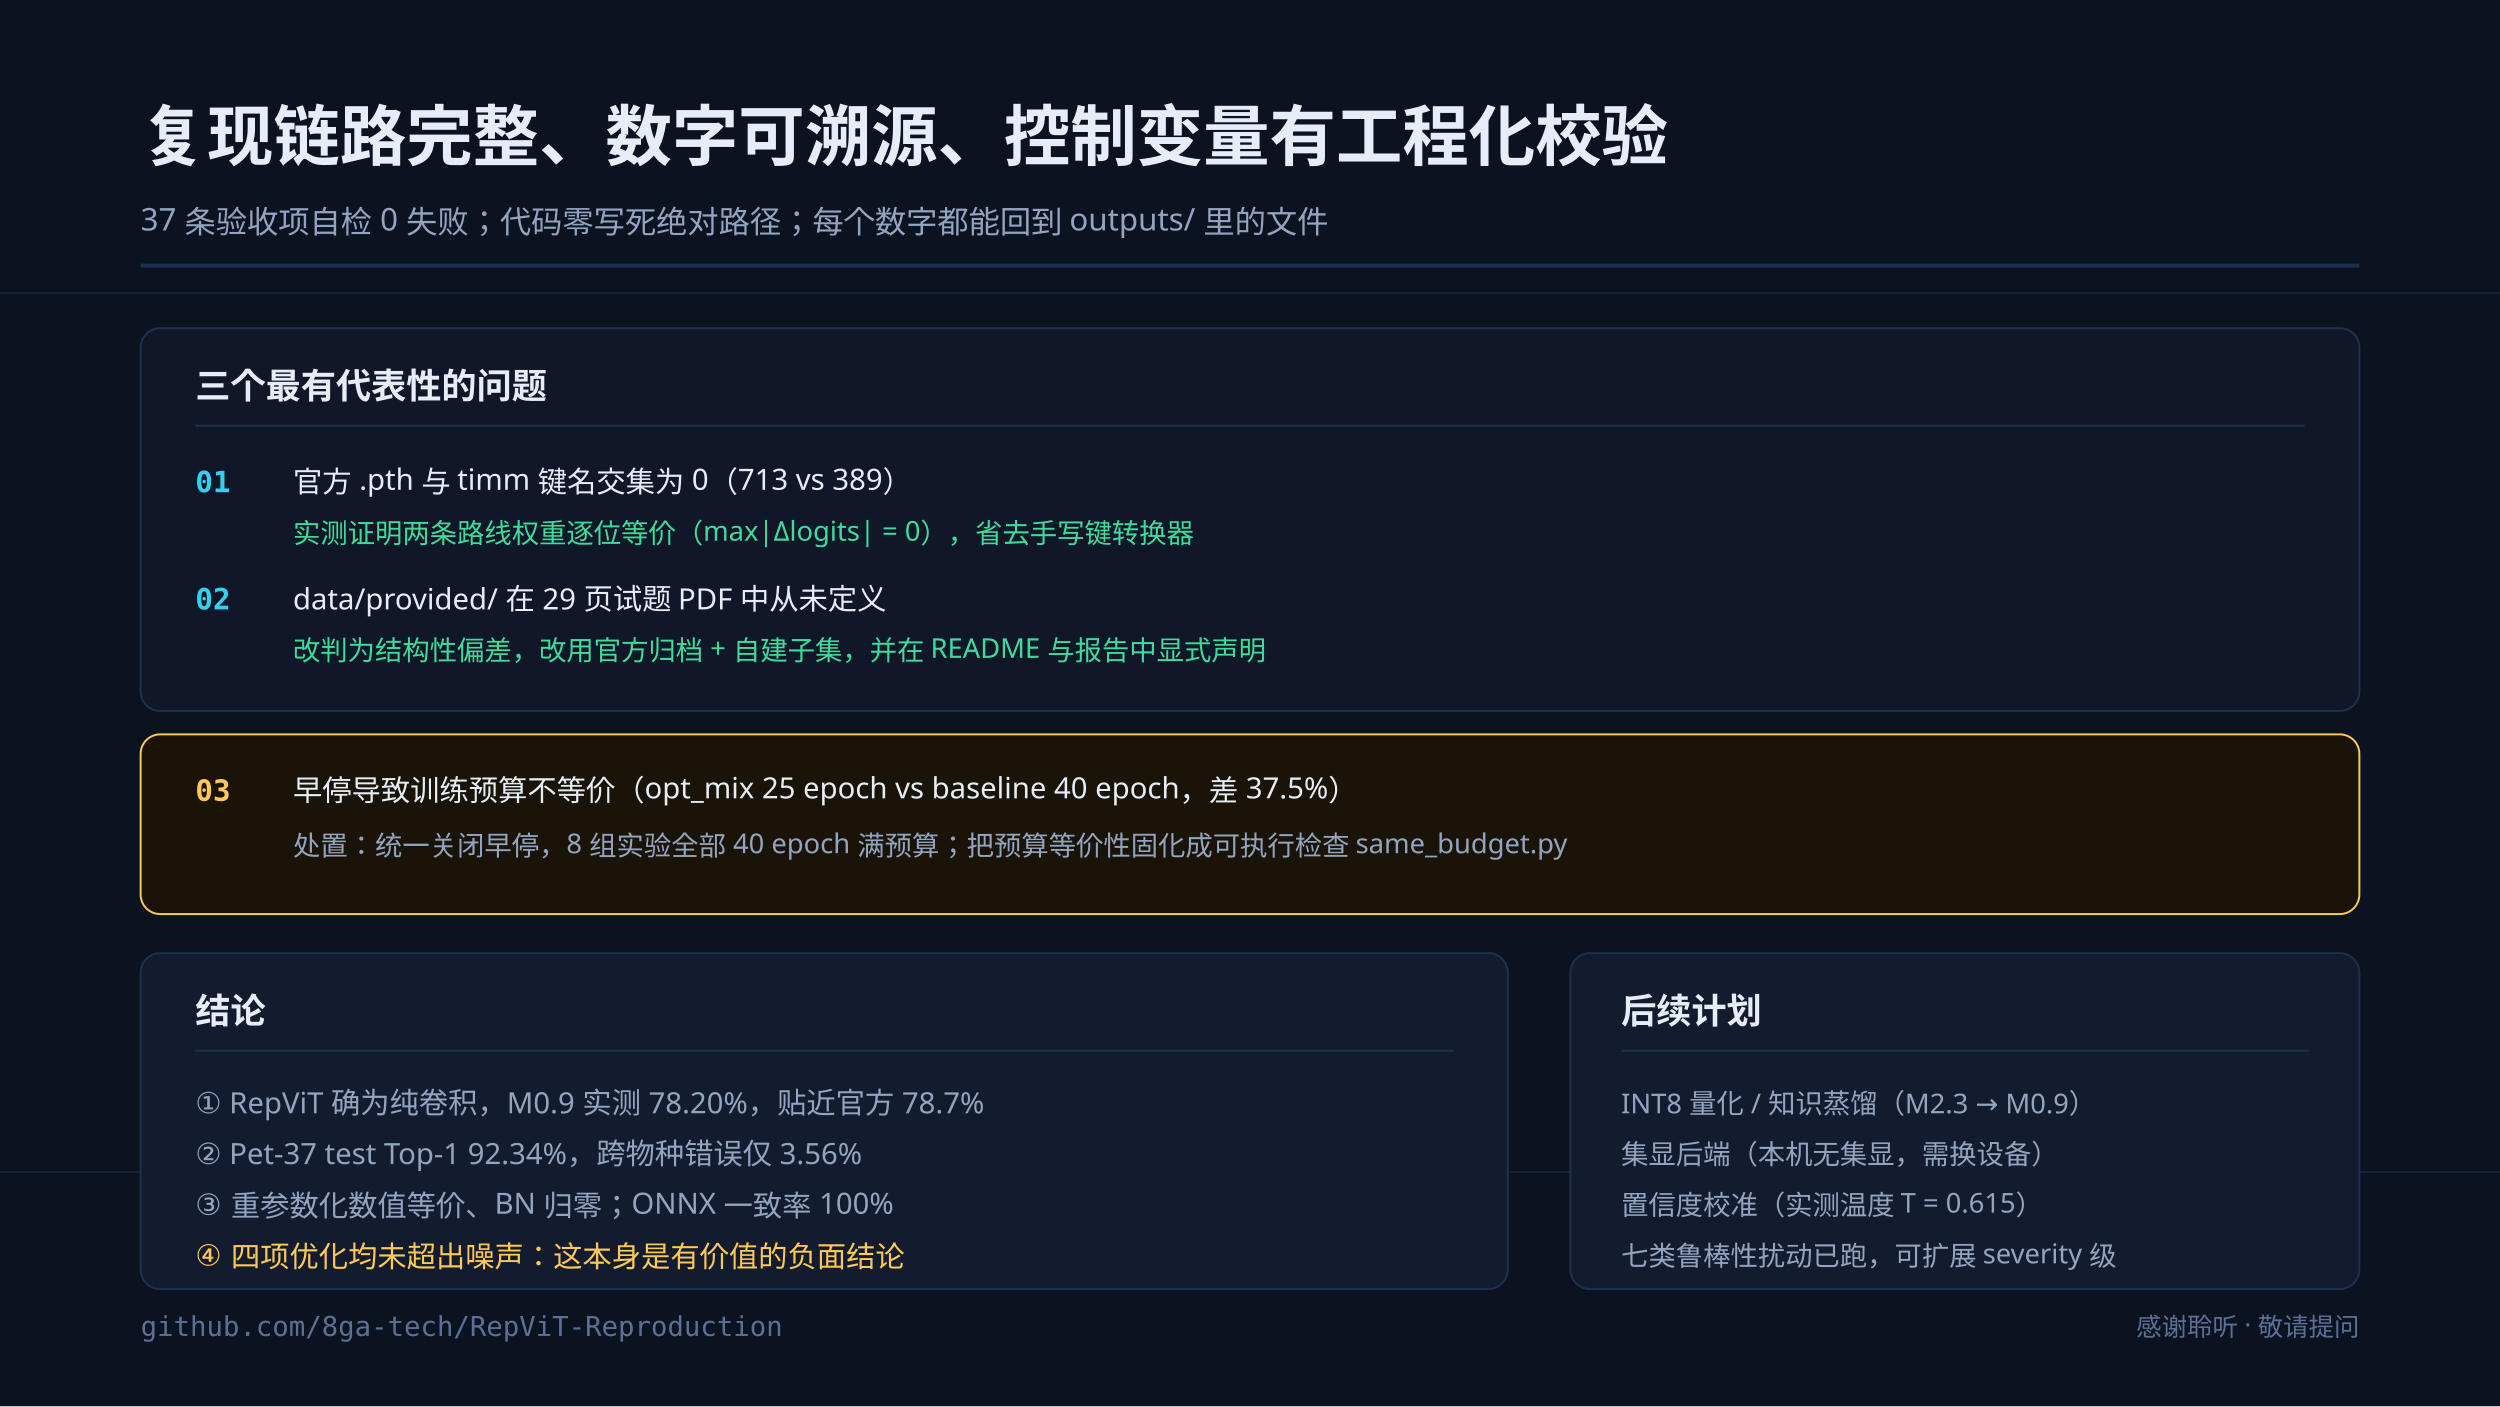
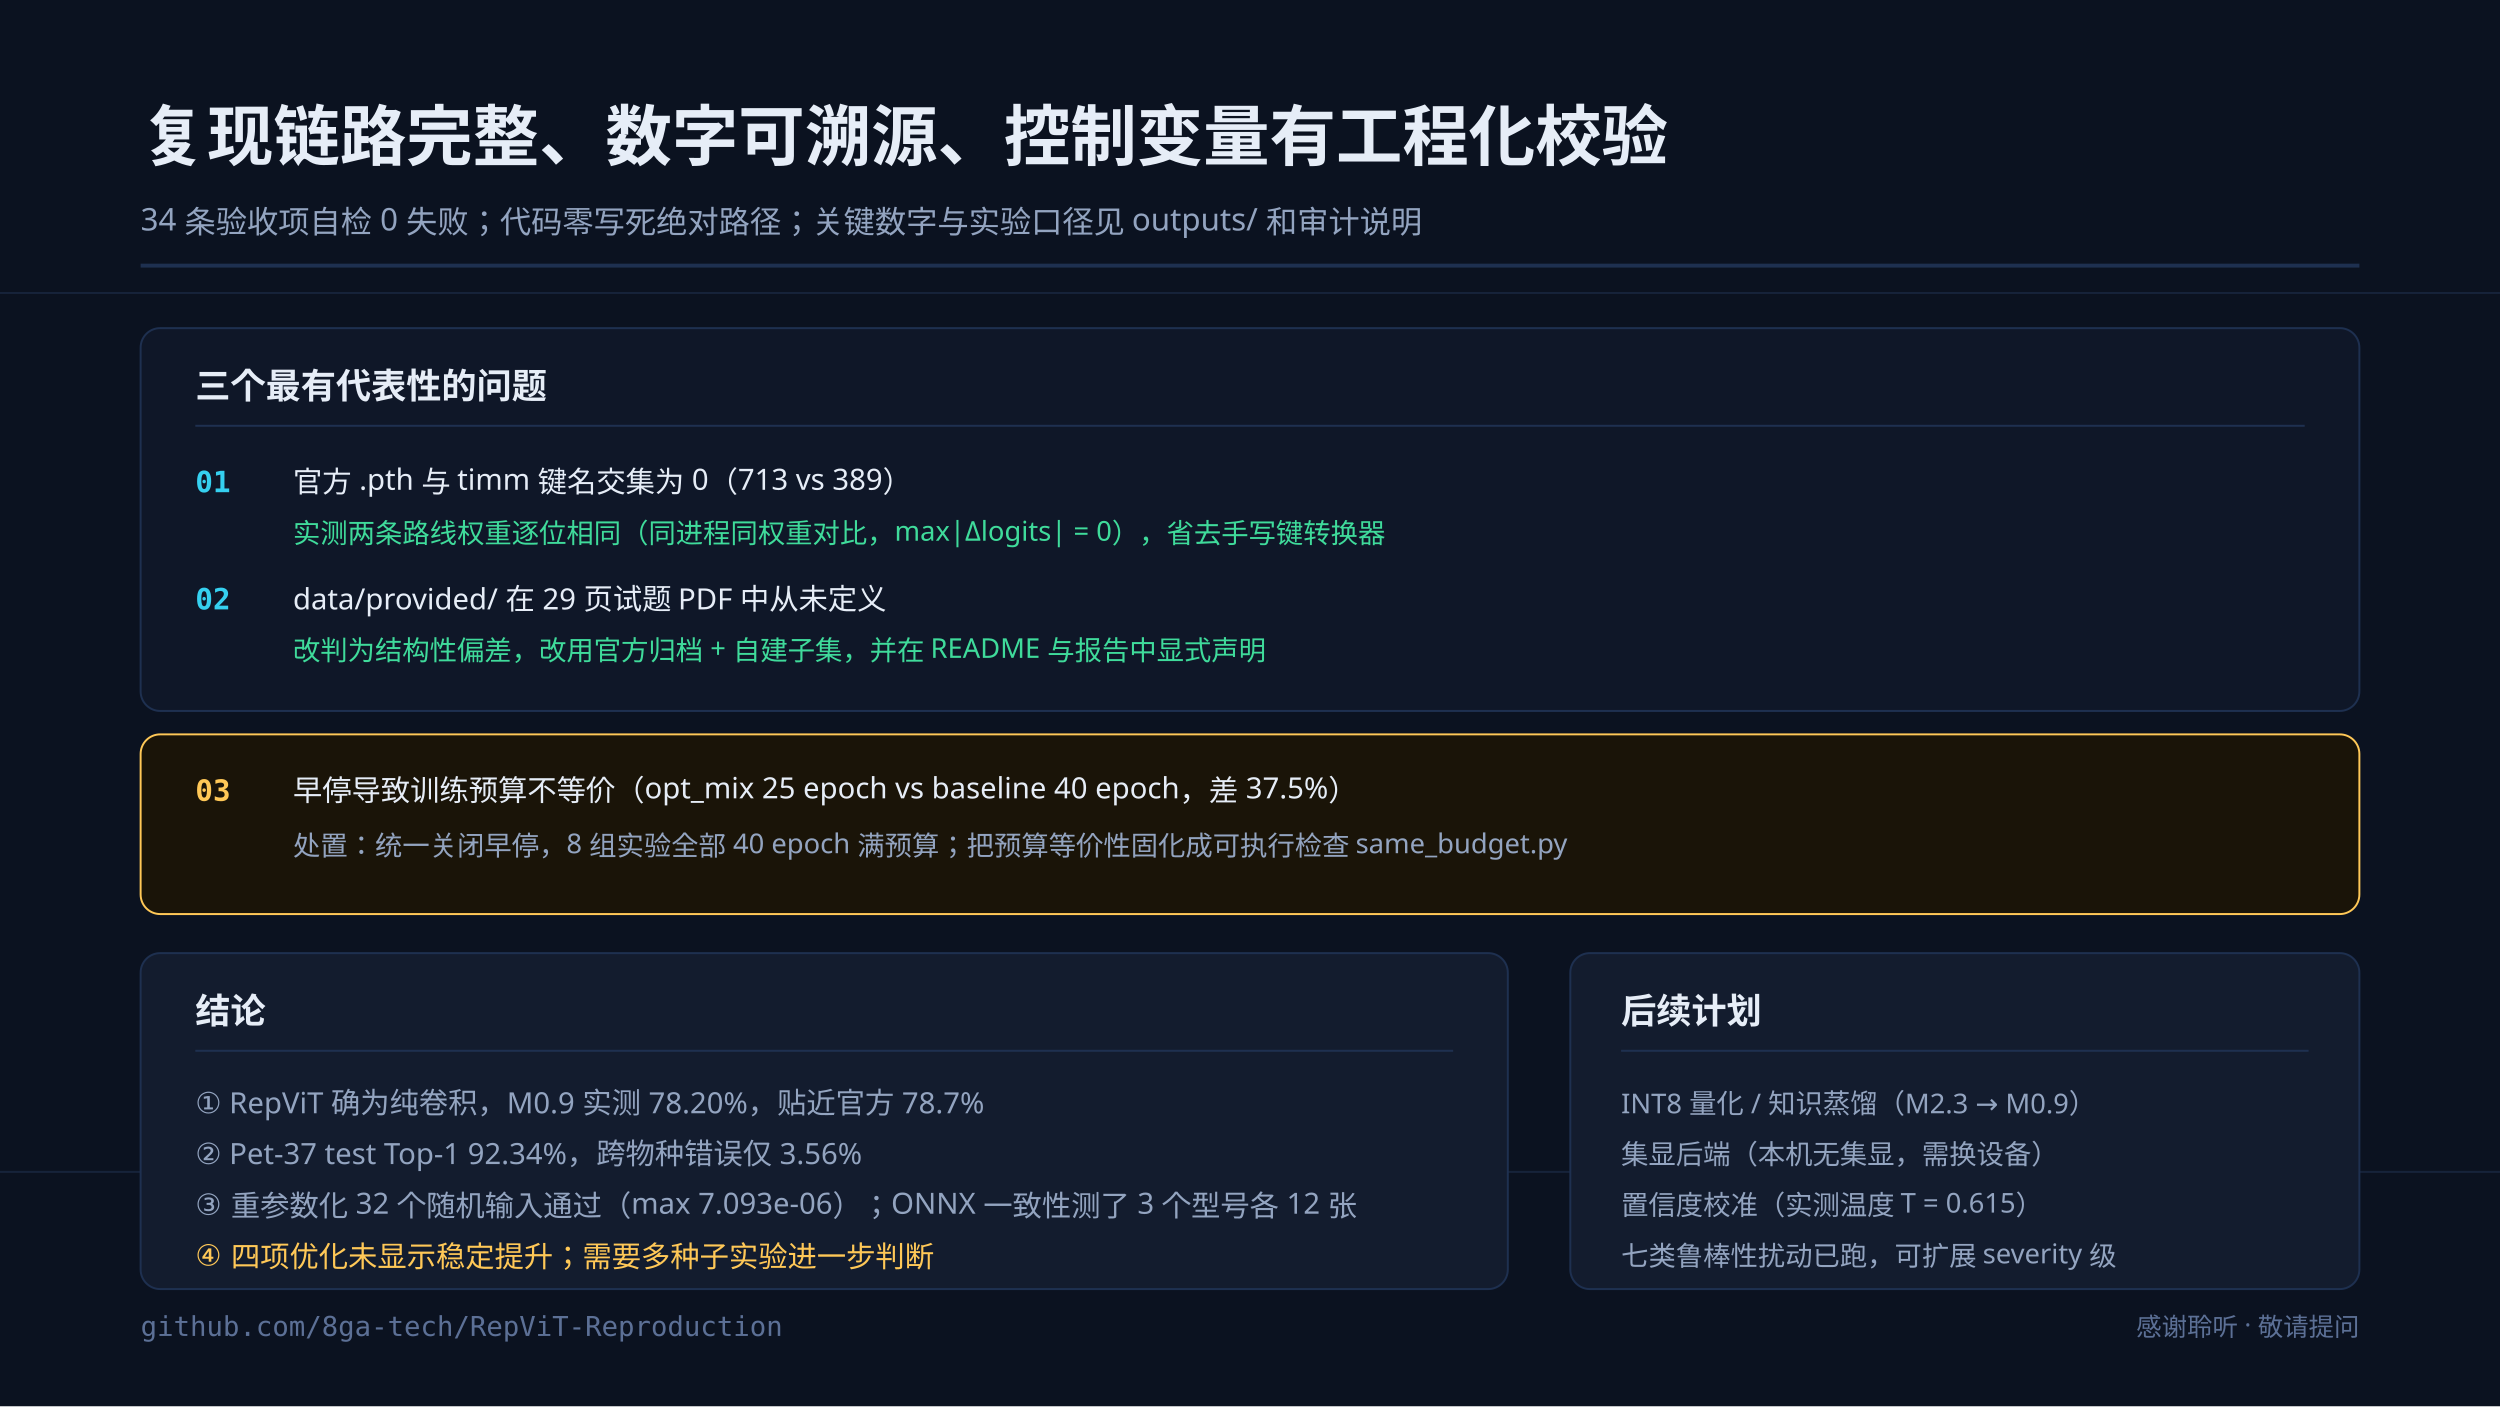
<svg xmlns="http://www.w3.org/2000/svg" viewBox="0 0 1280 720" data-pptx-page-role="ending">
  <rect id="bg-canvas" data-pptx-role="background" x="0" y="0" width="1280" height="720" fill="#0B1220" />
  <g id="deco-lines" data-pptx-role="decoration" data-pptx-bounds="0 0 1280 720">
    <line x1="0" y1="150" x2="1280" y2="150" stroke="#16233A" stroke-width="1" />
    <line x1="0" y1="600" x2="1280" y2="600" stroke="#16233A" stroke-width="1" />
  </g>
  <g id="page-header" data-pptx-bounds="72 44 1136 100">
    <text x="72" y="82" font-family="Microsoft YaHei" font-size="34" font-weight="bold" fill="#E6EDF7">复现链路完整、数字可溯源、控制变量有工程化校验</text>
-     <text x="72" y="118" font-family="Microsoft YaHei" font-size="16" fill="#93A4C0">37 条验收项自检 0 失败；代码零写死绝对路径；每个数字都能回到 outputs/ 里的文件</text>
+     <text x="72" y="118" font-family="Microsoft YaHei" font-size="16" fill="#93A4C0">34 条验收项自检 0 失败；代码零写死绝对路径；关键数字与实验口径见 outputs/ 和审计说明</text>
    <line x1="72" y1="136" x2="1208" y2="136" stroke="#1E3050" stroke-width="2" />
  </g>
  <g id="problems" data-pptx-bounds="72 168 1136 196">
    <rect x="72" y="168" width="1136" height="196" rx="10" fill="#0F1728" stroke="#1E3050" stroke-width="1" />
    <text x="100" y="204" font-family="Microsoft YaHei" font-size="18" font-weight="bold" fill="#E6EDF7">三个最有代表性的问题</text>
    <line x1="100" y1="218" x2="1180" y2="218" stroke="#1E3050" stroke-width="1" />
    <g id="pb-1">
      <text x="100" y="252" font-family="Consolas" font-size="15" font-weight="bold" fill="#35D0F0">01</text>
      <text x="150" y="252" font-family="Microsoft YaHei" font-size="15" fill="#E6EDF7">官方 .pth 与 timm 键名交集为 0（713 vs 389）</text>
-       <text x="150" y="278" font-family="Microsoft YaHei" font-size="14" fill="#3FDB9B">实测证明两条路线权重逐位等价（max|Δlogits| = 0），省去手写键转换器</text>
+       <text x="150" y="278" font-family="Microsoft YaHei" font-size="14" fill="#3FDB9B">实测两条路线权重逐位相同（同进程同权重对比，max|Δlogits| = 0），省去手写键转换器</text>
    </g>
    <g id="pb-2">
      <text x="100" y="312" font-family="Consolas" font-size="15" font-weight="bold" fill="#35D0F0">02</text>
      <text x="150" y="312" font-family="Microsoft YaHei" font-size="15" fill="#E6EDF7">data/provided/ 在 29 页试题 PDF 中从未定义</text>
      <text x="150" y="338" font-family="Microsoft YaHei" font-size="14" fill="#3FDB9B">改判为结构性偏差，改用官方归档 + 自建子集，并在 README 与报告中显式声明</text>
    </g>
  </g>
  <g id="problem-3" data-pptx-bounds="72 376 1136 92">
    <rect x="72" y="376" width="1136" height="92" rx="10" fill="#1A1408" stroke="#FFC857" stroke-width="1" />
    <text x="100" y="410" font-family="Consolas" font-size="15" font-weight="bold" fill="#FFC857">03</text>
    <text x="150" y="410" font-family="Microsoft YaHei" font-size="15" fill="#E6EDF7">早停导致训练预算不等价（opt_mix 25 epoch vs baseline 40 epoch，差 37.5%）</text>
    <text x="150" y="438" font-family="Microsoft YaHei" font-size="14" fill="#93A4C0">处置：统一关闭早停，8 组实验全部 40 epoch 满预算；把预算等价性固化成可执行检查 same_budget.py</text>
  </g>
  <g id="conclusion" data-pptx-bounds="72 488 700 172">
    <rect x="72" y="488" width="700" height="172" rx="10" fill="#131C2E" stroke="#1E3050" stroke-width="1" />
    <text x="100" y="524" font-family="Microsoft YaHei" font-size="18" font-weight="bold" fill="#E6EDF7">结论</text>
    <line x1="100" y1="538" x2="744" y2="538" stroke="#1E3050" stroke-width="1" />
    <text x="100" y="570" font-family="Microsoft YaHei" font-size="15" fill="#93A4C0">① RepViT 确为纯卷积，M0.9 实测 78.20%，贴近官方 78.7%</text>
    <text x="100" y="596" font-family="Microsoft YaHei" font-size="15" fill="#93A4C0">② Pet-37 test Top-1 92.34%，跨物种错误仅 3.56%</text>
-     <text x="100" y="622" font-family="Microsoft YaHei" font-size="15" fill="#93A4C0">③ 重参数化数值等价、BN 归零；ONNX 一致率 100%</text>
-     <text x="100" y="648" font-family="Microsoft YaHei" font-size="15" fill="#FFC857">④ 四项优化均未超出噪声：这本身是有价值的负面结论</text>
+     <text x="100" y="622" font-family="Microsoft YaHei" font-size="15" fill="#93A4C0">③ 重参数化 32 个随机输入通过（max 7.093e-06）；ONNX 一致性测了 3 个型号各 12 张</text>
+     <text x="100" y="648" font-family="Microsoft YaHei" font-size="15" fill="#FFC857">④ 四项优化未显示稳定提升；需要多种子实验进一步判断</text>
  </g>
  <g id="next" data-pptx-bounds="804 488 404 172">
    <rect x="804" y="488" width="404" height="172" rx="10" fill="#131C2E" stroke="#1E3050" stroke-width="1" />
    <text x="830" y="524" font-family="Microsoft YaHei" font-size="18" font-weight="bold" fill="#E6EDF7">后续计划</text>
    <line x1="830" y1="538" x2="1182" y2="538" stroke="#1E3050" stroke-width="1" />
    <text x="830" y="570" font-family="Microsoft YaHei" font-size="14" fill="#93A4C0">INT8 量化 / 知识蒸馏（M2.3 → M0.9）</text>
    <text x="830" y="596" font-family="Microsoft YaHei" font-size="14" fill="#93A4C0">集显后端（本机无集显，需换设备）</text>
    <text x="830" y="622" font-family="Microsoft YaHei" font-size="14" fill="#93A4C0">置信度校准（实测温度 T = 0.615）</text>
    <text x="830" y="648" font-family="Microsoft YaHei" font-size="14" fill="#93A4C0">七类鲁棒性扰动已跑，可扩展 severity 级</text>
  </g>
  <g id="page-footer" data-pptx-bounds="72 664 1136 32">
    <text x="72" y="684" font-family="Consolas" font-size="14" fill="#5C7096">github.com/8ga-tech/RepViT-Reproduction</text>
    <text x="1208" y="684" font-family="Microsoft YaHei" font-size="13" fill="#5C7096" text-anchor="end">感谢聆听 · 敬请提问</text>
  </g>
</svg>
